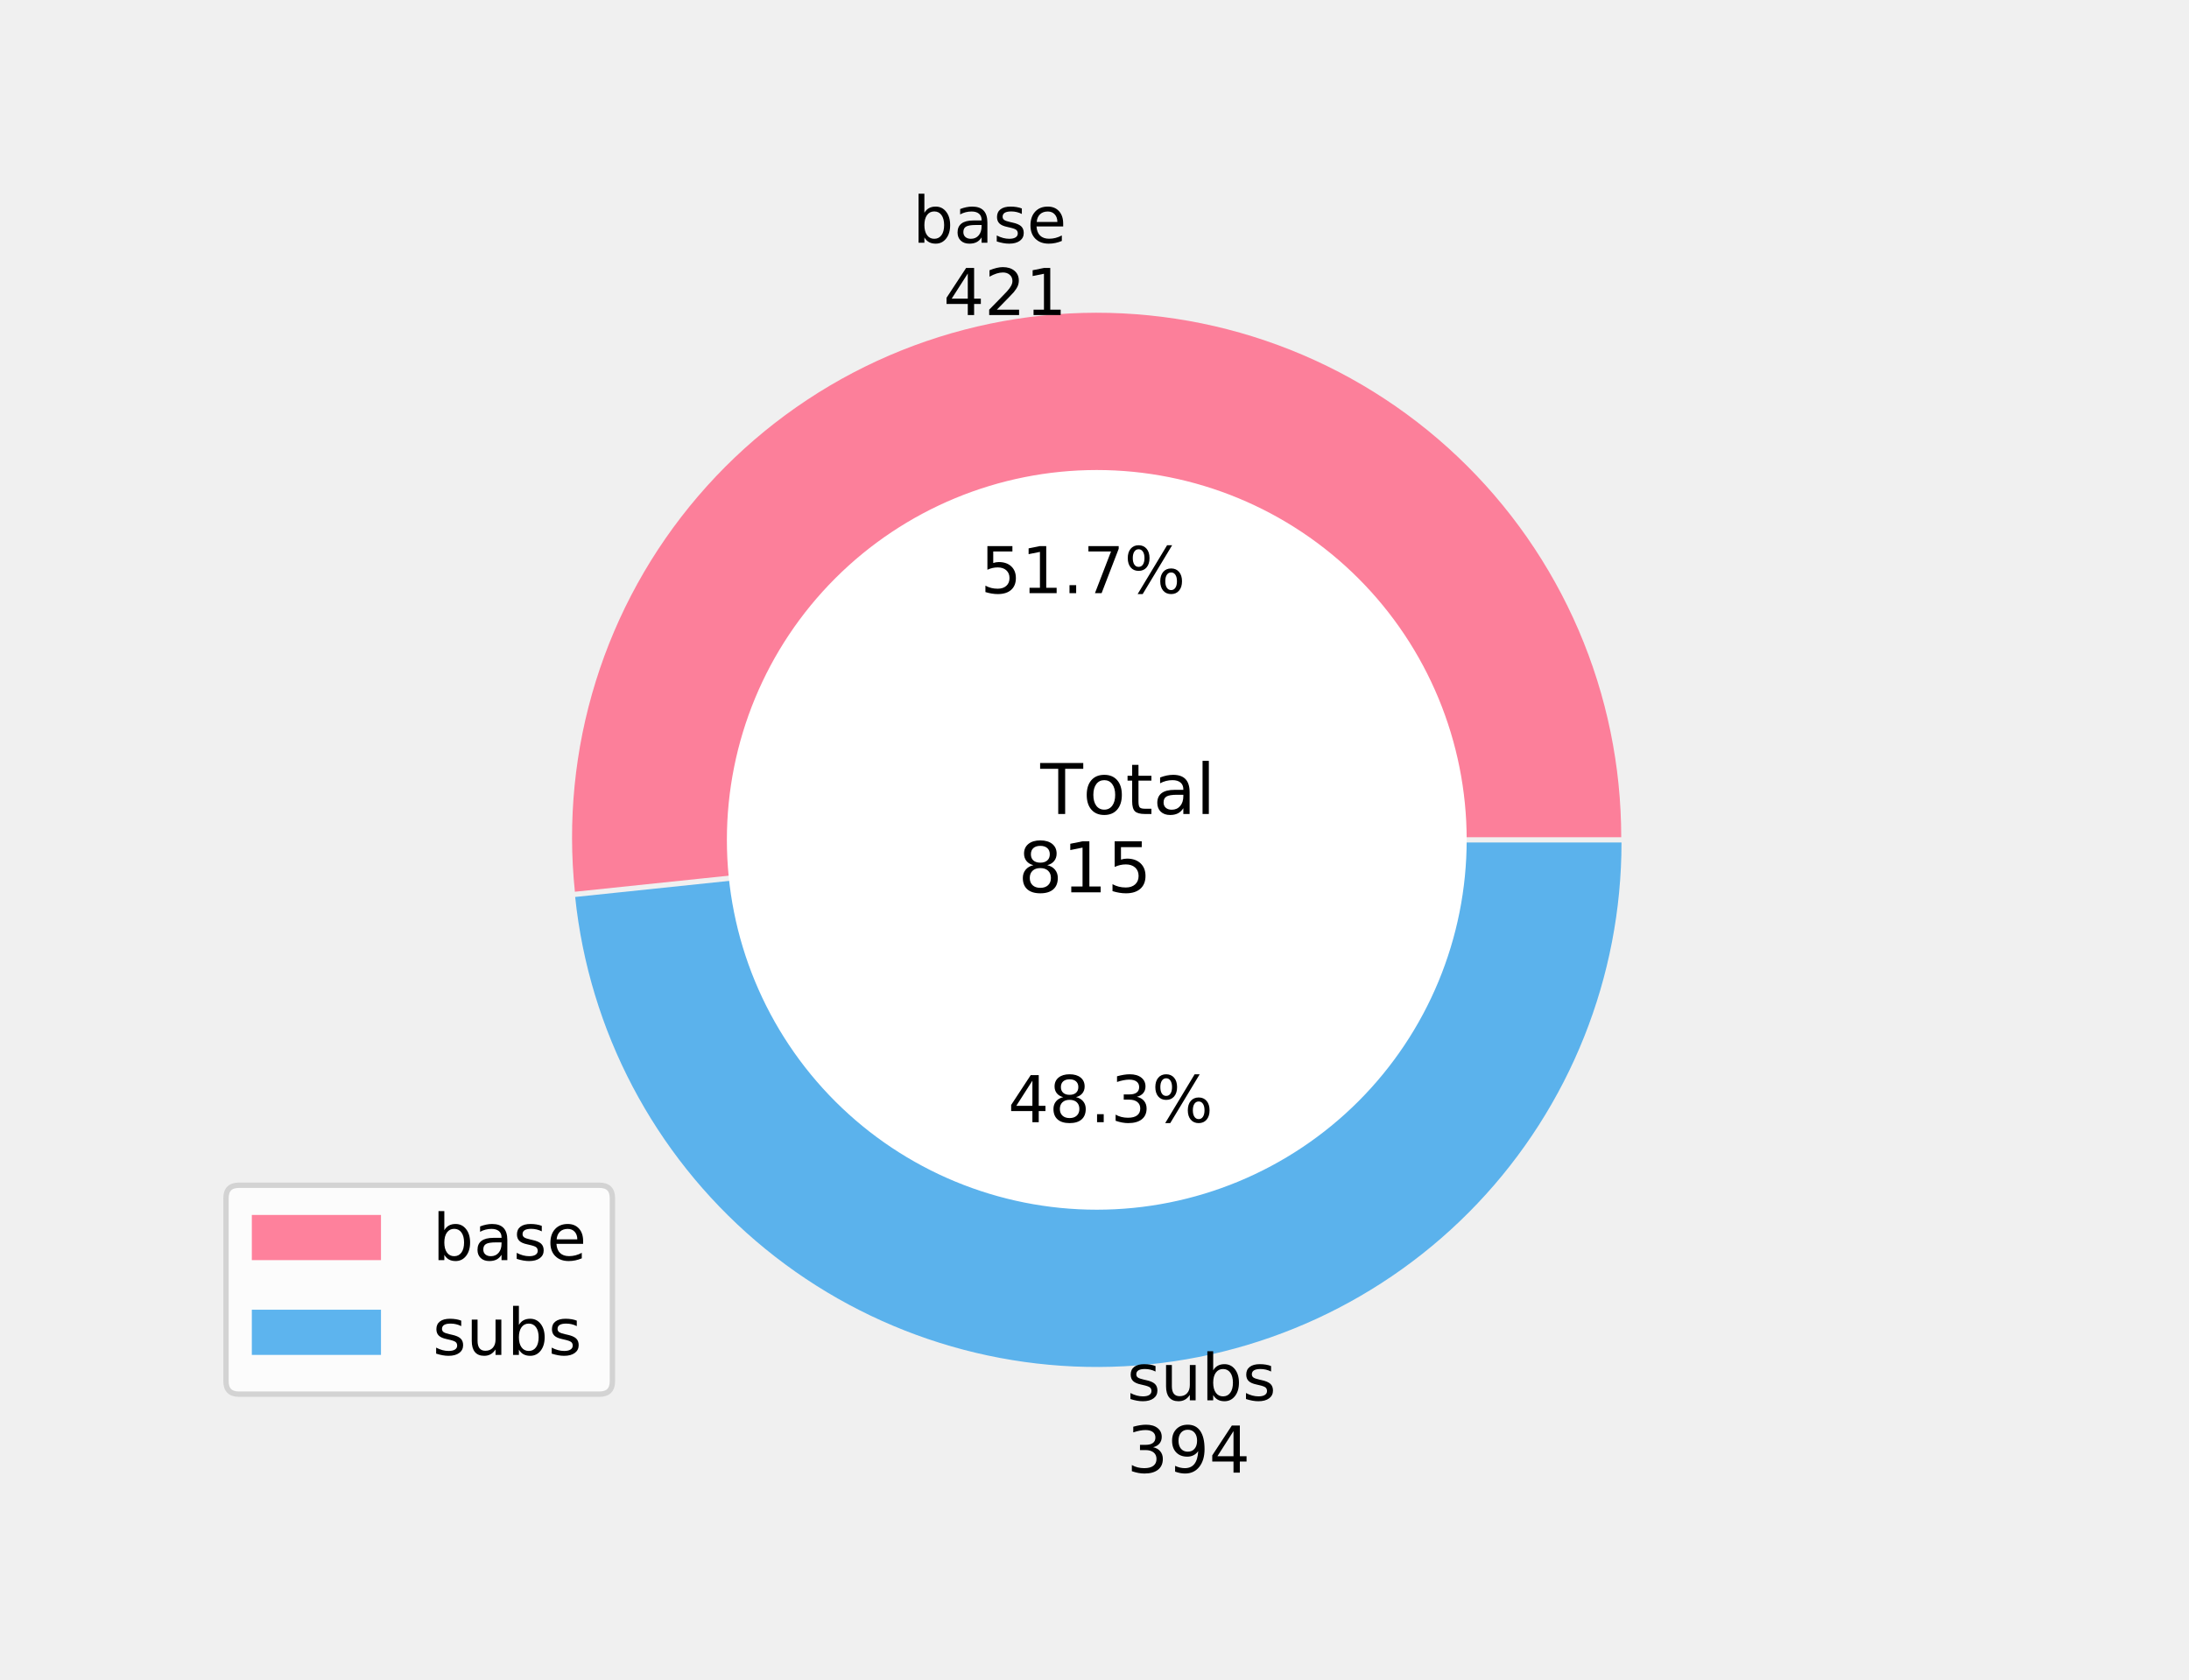
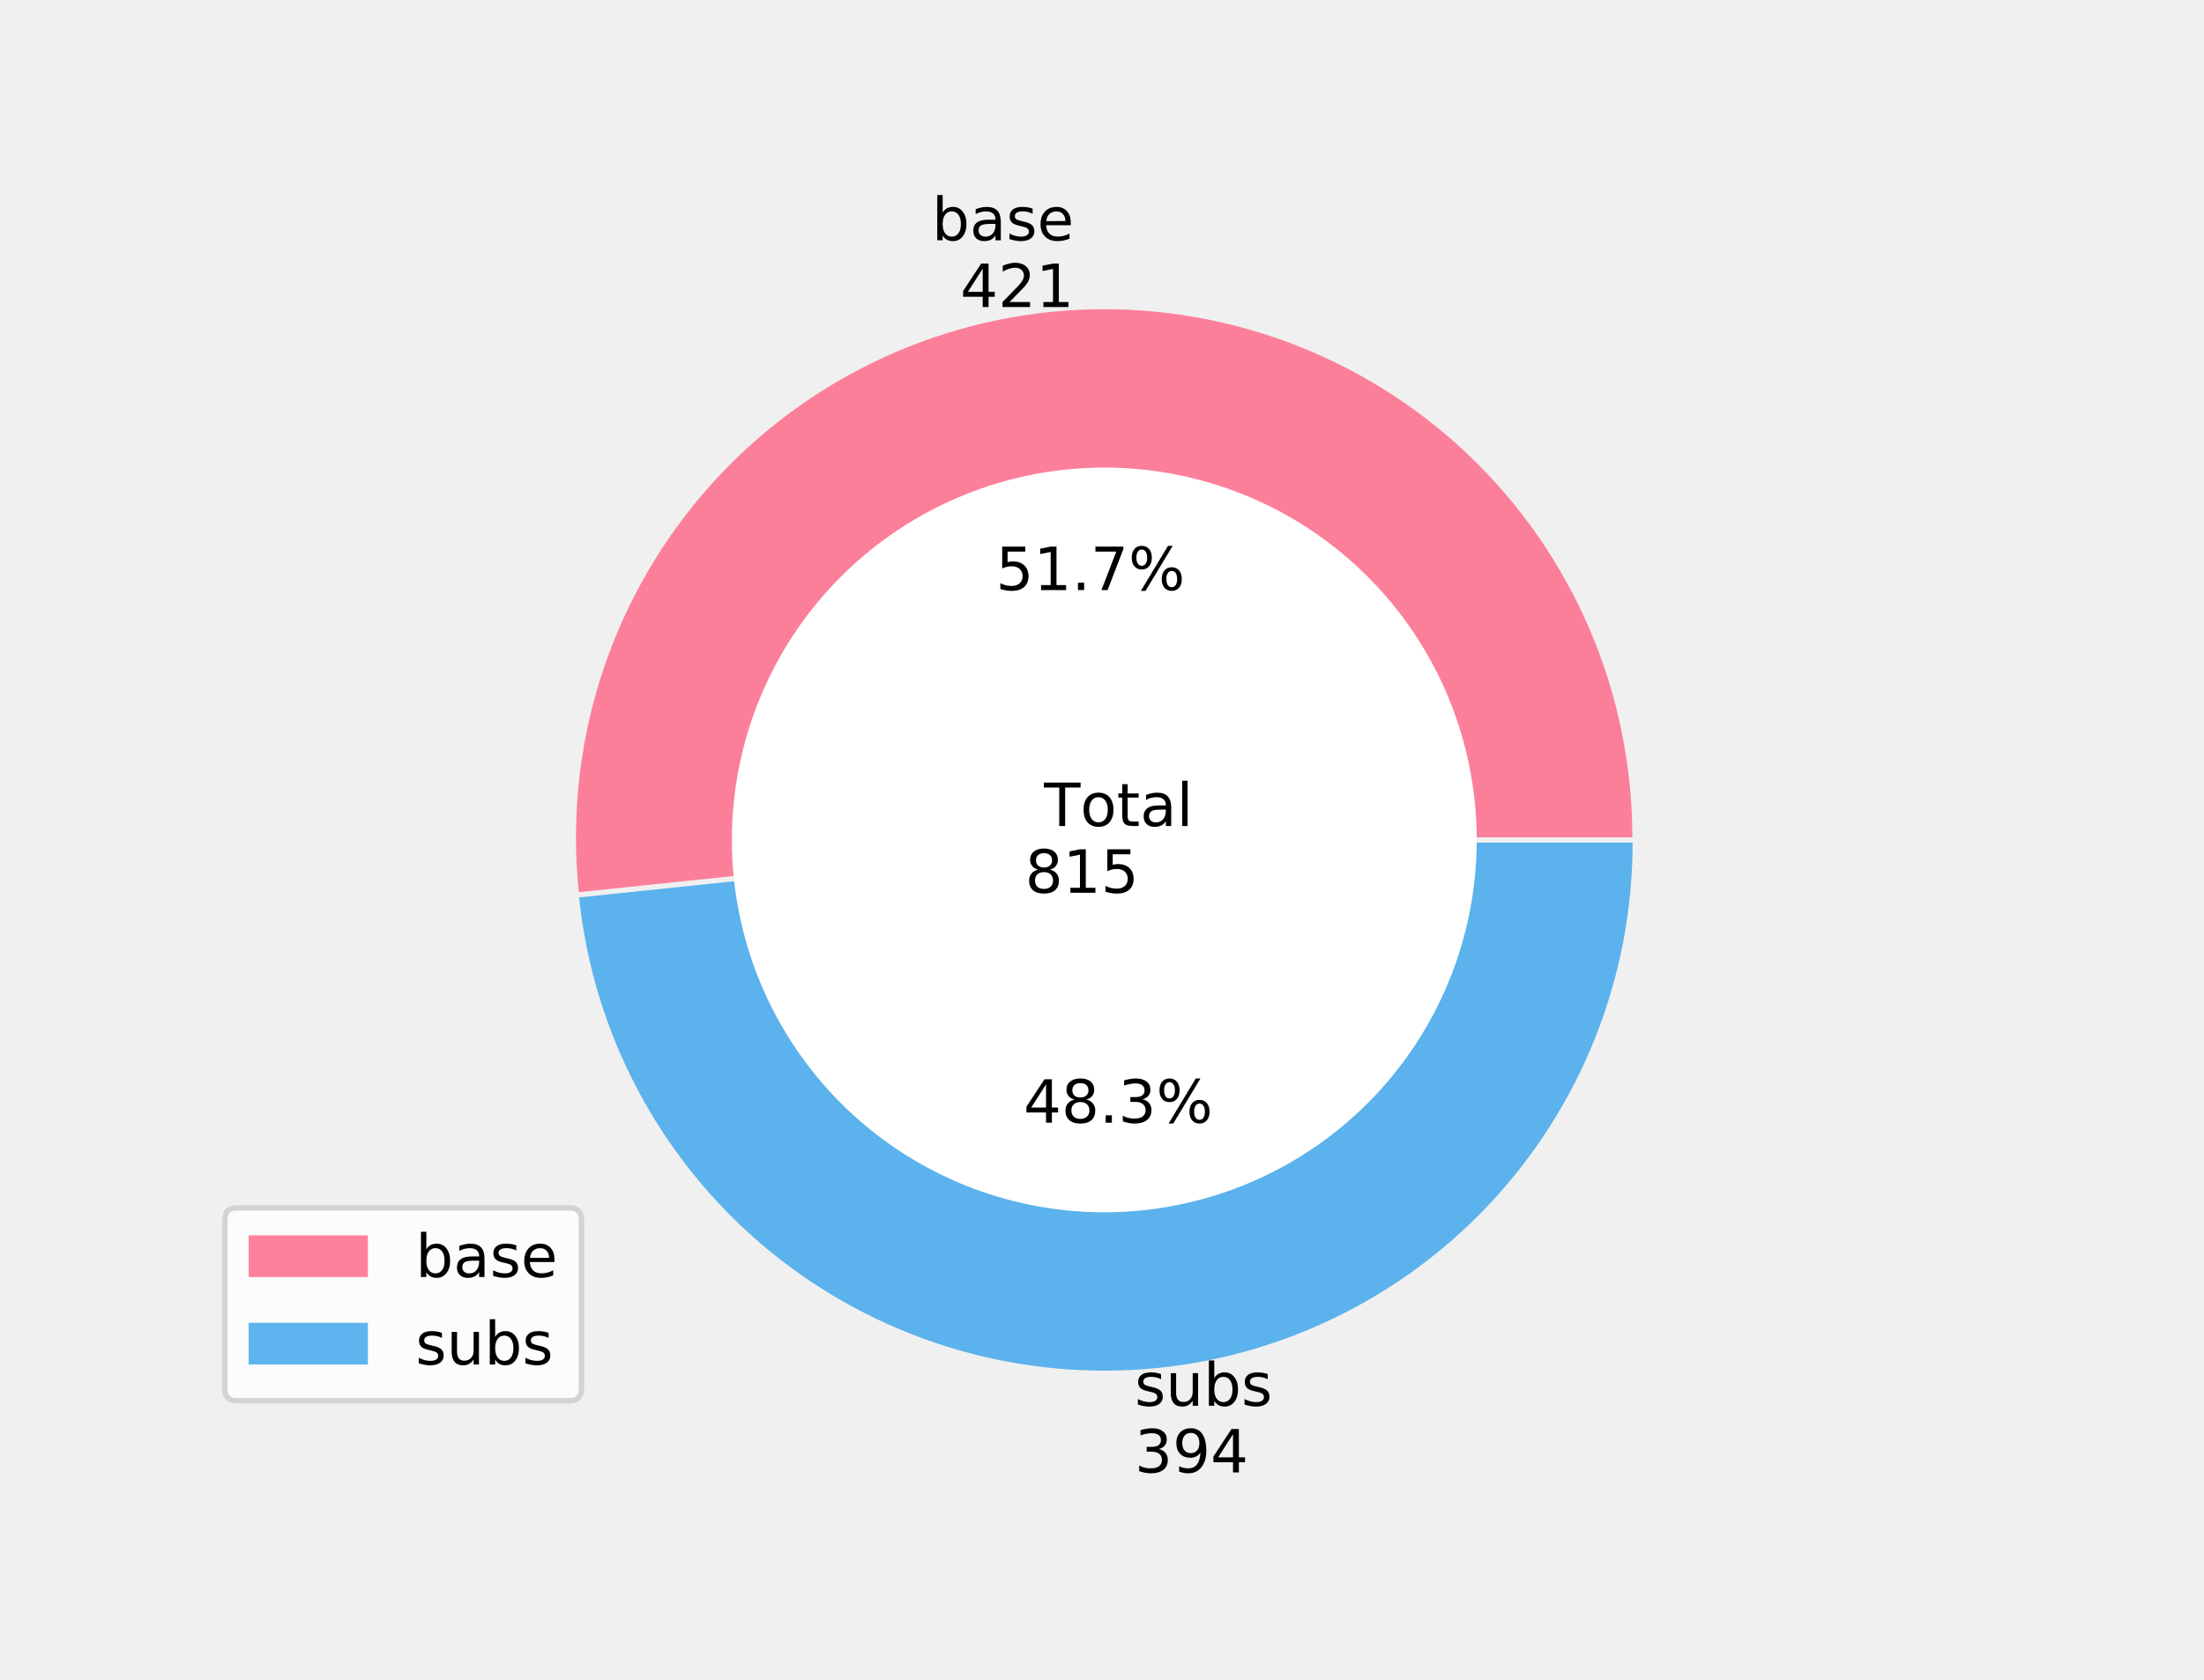
- <svg xmlns="http://www.w3.org/2000/svg" xmlns:xlink="http://www.w3.org/1999/xlink" height="312.208pt" version="1.1" viewBox="0 0 406.8 312.208" width="406.8pt">
+ <svg xmlns="http://www.w3.org/2000/svg" xmlns:xlink="http://www.w3.org/1999/xlink" height="310.121pt" version="1.1" viewBox="0 0 406.8 310.121" width="406.8pt">
  <defs>
    <style type="text/css">
*{stroke-linecap:butt;stroke-linejoin:round;}
  </style>
  </defs>
  <g id="figure_1">
    <g id="patch_1">
-       <path d="M 0 312.208  L 406.8 312.208  L 406.8 0  L 0 0  z " style="fill:none;" />
+       <path d="M 0 310.121  L 406.8 310.121  L 406.8 0  L 0 0  z " style="fill:none;" />
    </g>
    <g id="axes_1">
      <g id="patch_2">
-         <path d="M 301.286 155.617  C 301.286 142.388 298.593 129.297 293.372 117.142  C 288.151 104.987 280.51 94.02 270.916 84.913  C 261.321 75.805 249.973 68.745 237.562 64.163  C 225.152 59.581 211.938 57.573 198.727 58.261  C 185.516 58.949 172.582 62.319 160.715 68.166  C 148.848 74.012 138.294 82.213 129.698 92.268  C 121.102 102.323 114.641 114.024 110.711 126.656  C 106.781 139.287 105.463 152.588 106.837 165.745  L 203.798 155.617  L 301.286 155.617  z " style="fill:#ff6384;fill-opacity:0.8;" />
+         <path d="M 301.286 154.574  C 301.286 141.345 298.593 128.253 293.372 116.098  C 288.151 103.943 280.51 92.977 270.916 83.869  C 261.321 74.761 249.973 67.701 237.562 63.119  C 225.152 58.537 211.938 56.529 198.727 57.217  C 185.516 57.905 172.582 61.276 160.715 67.122  C 148.848 72.968 138.294 81.169 129.698 91.224  C 121.102 101.28 114.641 112.98 110.711 125.612  C 106.781 138.244 105.463 151.544 106.837 164.702  L 203.798 154.574  L 301.286 154.574  z " style="fill:#ff6384;fill-opacity:0.8;" />
      </g>
      <g id="patch_3">
-         <path d="M 106.888 166.719  C 109.482 191.553 121.521 214.466 140.5 230.691  C 159.479 246.916 183.984 255.246 208.92 253.947  C 233.855 252.648 257.363 241.818 274.553 223.709  C 291.744 205.599 301.337 181.56 301.337 156.591  L 203.849 156.591  L 106.888 166.719  z " style="fill:#36a2eb;fill-opacity:0.8;" />
+         <path d="M 106.888 165.675  C 109.482 190.509 121.521 213.422 140.5 229.647  C 159.479 245.872 183.984 254.202 208.92 252.903  C 233.855 251.604 257.363 240.774 274.553 222.665  C 291.744 204.556 301.337 180.516 301.337 155.547  L 203.849 155.547  L 106.888 165.675  z " style="fill:#36a2eb;fill-opacity:0.8;" />
      </g>
      <g id="patch_4">
-         <path clip-path="url(#pff87fb59f9)" d="M 203.823 224.346  C 221.921 224.346 239.28 217.155 252.078 204.358  C 264.875 191.561 272.065 174.202 272.065 156.104  C 272.065 138.006 264.875 120.647 252.078 107.85  C 239.28 95.053 221.921 87.862 203.823 87.862  C 185.726 87.862 168.366 95.053 155.569 107.85  C 142.772 120.647 135.582 138.006 135.582 156.104  C 135.582 174.202 142.772 191.561 155.569 204.358  C 168.366 217.155 185.726 224.346 203.823 224.346  z " style="fill:#ffffff;stroke:#ffffff;stroke-linejoin:miter;" />
+         <path clip-path="url(#p9e0f2bcb2c)" d="M 203.823 223.302  C 221.921 223.302 239.28 216.112 252.078 203.314  C 264.875 190.517 272.065 173.158 272.065 155.06  C 272.065 136.962 264.875 119.603 252.078 106.806  C 239.28 94.009 221.921 86.819 203.823 86.819  C 185.726 86.819 168.366 94.009 155.569 106.806  C 142.772 119.603 135.582 136.962 135.582 155.06  C 135.582 173.158 142.772 190.517 155.569 203.314  C 168.366 216.112 185.726 223.302 203.823 223.302  z " style="fill:#ffffff;stroke:#ffffff;stroke-linejoin:miter;" />
      </g>
      <g id="matplotlib.axis_1" />
      <g id="matplotlib.axis_2" />
      <g id="text_1">
        <defs>
          <path d="M 48.688 27.297  Q 48.688 37.203 44.609 42.844  Q 40.531 48.484 33.406 48.484  Q 26.266 48.484 22.188 42.844  Q 18.109 37.203 18.109 27.297  Q 18.109 17.391 22.188 11.75  Q 26.266 6.109 33.406 6.109  Q 40.531 6.109 44.609 11.75  Q 48.688 17.391 48.688 27.297  z M 18.109 46.391  Q 20.953 51.266 25.266 53.625  Q 29.594 56 35.594 56  Q 45.562 56 51.781 48.094  Q 58.016 40.188 58.016 27.297  Q 58.016 14.406 51.781 6.484  Q 45.562 -1.422 35.594 -1.422  Q 29.594 -1.422 25.266 0.953  Q 20.953 3.328 18.109 8.203  L 18.109 0  L 9.078 0  L 9.078 75.984  L 18.109 75.984  z " id="DejaVuSans-98" />
          <path d="M 34.281 27.484  Q 23.391 27.484 19.188 25  Q 14.984 22.516 14.984 16.5  Q 14.984 11.719 18.141 8.906  Q 21.297 6.109 26.703 6.109  Q 34.188 6.109 38.703 11.406  Q 43.219 16.703 43.219 25.484  L 43.219 27.484  z M 52.203 31.203  L 52.203 0  L 43.219 0  L 43.219 8.297  Q 40.141 3.328 35.547 0.953  Q 30.953 -1.422 24.312 -1.422  Q 15.922 -1.422 10.953 3.297  Q 6 8.016 6 15.922  Q 6 25.141 12.172 29.828  Q 18.359 34.516 30.609 34.516  L 43.219 34.516  L 43.219 35.406  Q 43.219 41.609 39.141 45  Q 35.062 48.391 27.688 48.391  Q 23 48.391 18.547 47.266  Q 14.109 46.141 10.016 43.891  L 10.016 52.203  Q 14.938 54.109 19.578 55.047  Q 24.219 56 28.609 56  Q 40.484 56 46.344 49.844  Q 52.203 43.703 52.203 31.203  z " id="DejaVuSans-97" />
          <path d="M 44.281 53.078  L 44.281 44.578  Q 40.484 46.531 36.375 47.5  Q 32.281 48.484 27.875 48.484  Q 21.188 48.484 17.844 46.438  Q 14.5 44.391 14.5 40.281  Q 14.5 37.156 16.891 35.375  Q 19.281 33.594 26.516 31.984  L 29.594 31.297  Q 39.156 29.25 43.188 25.516  Q 47.219 21.781 47.219 15.094  Q 47.219 7.469 41.188 3.016  Q 35.156 -1.422 24.609 -1.422  Q 20.219 -1.422 15.453 -0.562  Q 10.688 0.297 5.422 2  L 5.422 11.281  Q 10.406 8.688 15.234 7.391  Q 20.062 6.109 24.812 6.109  Q 31.156 6.109 34.562 8.281  Q 37.984 10.453 37.984 14.406  Q 37.984 18.062 35.516 20.016  Q 33.062 21.969 24.703 23.781  L 21.578 24.516  Q 13.234 26.266 9.516 29.906  Q 5.812 33.547 5.812 39.891  Q 5.812 47.609 11.281 51.797  Q 16.75 56 26.812 56  Q 31.781 56 36.172 55.266  Q 40.578 54.547 44.281 53.078  z " id="DejaVuSans-115" />
          <path d="M 56.203 29.594  L 56.203 25.203  L 14.891 25.203  Q 15.484 15.922 20.484 11.062  Q 25.484 6.203 34.422 6.203  Q 39.594 6.203 44.453 7.469  Q 49.312 8.734 54.109 11.281  L 54.109 2.781  Q 49.266 0.734 44.188 -0.344  Q 39.109 -1.422 33.891 -1.422  Q 20.797 -1.422 13.156 6.188  Q 5.516 13.812 5.516 26.812  Q 5.516 40.234 12.766 48.109  Q 20.016 56 32.328 56  Q 43.359 56 49.781 48.891  Q 56.203 41.797 56.203 29.594  z M 47.219 32.234  Q 47.125 39.594 43.094 43.984  Q 39.062 48.391 32.422 48.391  Q 24.906 48.391 20.391 44.141  Q 15.875 39.891 15.188 32.172  z " id="DejaVuSans-101" />
        </defs>
-         <g transform="translate(169.6132 45.11812)scale(0.12 -0.12)">
+         <g transform="translate(171.9971 44.35828)scale(0.11 -0.11)">
          <use xlink:href="#DejaVuSans-98" />
          <use x="63.477" xlink:href="#DejaVuSans-97" />
          <use x="124.756" xlink:href="#DejaVuSans-115" />
          <use x="176.855" xlink:href="#DejaVuSans-101" />
        </g>
        <defs>
          <path d="M 37.797 64.312  L 12.891 25.391  L 37.797 25.391  z M 35.203 72.906  L 47.609 72.906  L 47.609 25.391  L 58.016 25.391  L 58.016 17.188  L 47.609 17.188  L 47.609 0  L 37.797 0  L 37.797 17.188  L 4.891 17.188  L 4.891 26.703  z " id="DejaVuSans-52" />
          <path d="M 19.188 8.297  L 53.609 8.297  L 53.609 0  L 7.328 0  L 7.328 8.297  Q 12.938 14.109 22.625 23.891  Q 32.328 33.688 34.812 36.531  Q 39.547 41.844 41.422 45.531  Q 43.312 49.219 43.312 52.781  Q 43.312 58.594 39.234 62.25  Q 35.156 65.922 28.609 65.922  Q 23.969 65.922 18.812 64.312  Q 13.672 62.703 7.812 59.422  L 7.812 69.391  Q 13.766 71.781 18.938 73  Q 24.125 74.219 28.422 74.219  Q 39.75 74.219 46.484 68.547  Q 53.219 62.891 53.219 53.422  Q 53.219 48.922 51.531 44.891  Q 49.859 40.875 45.406 35.406  Q 44.188 33.984 37.641 27.219  Q 31.109 20.453 19.188 8.297  z " id="DejaVuSans-50" />
          <path d="M 12.406 8.297  L 28.516 8.297  L 28.516 63.922  L 10.984 60.406  L 10.984 69.391  L 28.422 72.906  L 38.281 72.906  L 38.281 8.297  L 54.391 8.297  L 54.391 0  L 12.406 0  z " id="DejaVuSans-49" />
        </defs>
-         <g transform="translate(175.3151 58.5555)scale(0.12 -0.12)">
+         <g transform="translate(177.2239 56.67587)scale(0.11 -0.11)">
          <use xlink:href="#DejaVuSans-52" />
          <use x="63.623" xlink:href="#DejaVuSans-50" />
          <use x="127.246" xlink:href="#DejaVuSans-49" />
        </g>
      </g>
      <g id="text_2">
        <defs>
          <path d="M 10.797 72.906  L 49.516 72.906  L 49.516 64.594  L 19.828 64.594  L 19.828 46.734  Q 21.969 47.469 24.109 47.828  Q 26.266 48.188 28.422 48.188  Q 40.625 48.188 47.75 41.5  Q 54.891 34.812 54.891 23.391  Q 54.891 11.625 47.562 5.094  Q 40.234 -1.422 26.906 -1.422  Q 22.312 -1.422 17.547 -0.641  Q 12.797 0.141 7.719 1.703  L 7.719 11.625  Q 12.109 9.234 16.797 8.062  Q 21.484 6.891 26.703 6.891  Q 35.156 6.891 40.078 11.328  Q 45.016 15.766 45.016 23.391  Q 45.016 31 40.078 35.438  Q 35.156 39.891 26.703 39.891  Q 22.75 39.891 18.812 39.016  Q 14.891 38.141 10.797 36.281  z " id="DejaVuSans-53" />
          <path d="M 10.688 12.406  L 21 12.406  L 21 0  L 10.688 0  z " id="DejaVuSans-46" />
          <path d="M 8.203 72.906  L 55.078 72.906  L 55.078 68.703  L 28.609 0  L 18.312 0  L 43.219 64.594  L 8.203 64.594  z " id="DejaVuSans-55" />
          <path d="M 72.703 32.078  Q 68.453 32.078 66.031 28.469  Q 63.625 24.859 63.625 18.406  Q 63.625 12.062 66.031 8.422  Q 68.453 4.781 72.703 4.781  Q 76.859 4.781 79.266 8.422  Q 81.688 12.062 81.688 18.406  Q 81.688 24.812 79.266 28.438  Q 76.859 32.078 72.703 32.078  z M 72.703 38.281  Q 80.422 38.281 84.953 32.906  Q 89.5 27.547 89.5 18.406  Q 89.5 9.281 84.938 3.922  Q 80.375 -1.422 72.703 -1.422  Q 64.891 -1.422 60.344 3.922  Q 55.812 9.281 55.812 18.406  Q 55.812 27.594 60.375 32.938  Q 64.938 38.281 72.703 38.281  z M 22.312 68.016  Q 18.109 68.016 15.688 64.375  Q 13.281 60.75 13.281 54.391  Q 13.281 47.953 15.672 44.328  Q 18.062 40.719 22.312 40.719  Q 26.562 40.719 28.969 44.328  Q 31.391 47.953 31.391 54.391  Q 31.391 60.688 28.953 64.344  Q 26.516 68.016 22.312 68.016  z M 66.406 74.219  L 74.219 74.219  L 28.609 -1.422  L 20.797 -1.422  z M 22.312 74.219  Q 30.031 74.219 34.609 68.875  Q 39.203 63.531 39.203 54.391  Q 39.203 45.172 34.641 39.844  Q 30.078 34.516 22.312 34.516  Q 14.547 34.516 10.031 39.859  Q 5.516 45.219 5.516 54.391  Q 5.516 63.484 10.047 68.844  Q 14.594 74.219 22.312 74.219  z " id="DejaVuSans-37" />
        </defs>
-         <g transform="translate(182.2023 110.2505)scale(0.12 -0.12)">
+         <g transform="translate(183.7907 108.9308)scale(0.11 -0.11)">
          <use xlink:href="#DejaVuSans-53" />
          <use x="63.623" xlink:href="#DejaVuSans-49" />
          <use x="127.246" xlink:href="#DejaVuSans-46" />
          <use x="159.033" xlink:href="#DejaVuSans-55" />
          <use x="222.656" xlink:href="#DejaVuSans-37" />
        </g>
      </g>
      <g id="text_3">
        <defs>
          <path d="M 8.5 21.578  L 8.5 54.688  L 17.484 54.688  L 17.484 21.922  Q 17.484 14.156 20.5 10.266  Q 23.531 6.391 29.594 6.391  Q 36.859 6.391 41.078 11.031  Q 45.312 15.672 45.312 23.688  L 45.312 54.688  L 54.297 54.688  L 54.297 0  L 45.312 0  L 45.312 8.406  Q 42.047 3.422 37.719 1  Q 33.406 -1.422 27.688 -1.422  Q 18.266 -1.422 13.375 4.438  Q 8.5 10.297 8.5 21.578  z M 31.109 56  z " id="DejaVuSans-117" />
        </defs>
-         <g transform="translate(209.4267 260.2752)scale(0.12 -0.12)">
+         <g transform="translate(209.4267 259.5153)scale(0.11 -0.11)">
          <use xlink:href="#DejaVuSans-115" />
          <use x="52.1" xlink:href="#DejaVuSans-117" />
          <use x="115.479" xlink:href="#DejaVuSans-98" />
          <use x="178.955" xlink:href="#DejaVuSans-115" />
        </g>
        <defs>
          <path d="M 40.578 39.312  Q 47.656 37.797 51.625 33  Q 55.609 28.219 55.609 21.188  Q 55.609 10.406 48.188 4.484  Q 40.766 -1.422 27.094 -1.422  Q 22.516 -1.422 17.656 -0.516  Q 12.797 0.391 7.625 2.203  L 7.625 11.719  Q 11.719 9.328 16.594 8.109  Q 21.484 6.891 26.812 6.891  Q 36.078 6.891 40.938 10.547  Q 45.797 14.203 45.797 21.188  Q 45.797 27.641 41.281 31.266  Q 36.766 34.906 28.719 34.906  L 20.219 34.906  L 20.219 43.016  L 29.109 43.016  Q 36.375 43.016 40.234 45.922  Q 44.094 48.828 44.094 54.297  Q 44.094 59.906 40.109 62.906  Q 36.141 65.922 28.719 65.922  Q 24.656 65.922 20.016 65.031  Q 15.375 64.156 9.812 62.312  L 9.812 71.094  Q 15.438 72.656 20.344 73.438  Q 25.25 74.219 29.594 74.219  Q 40.828 74.219 47.359 69.109  Q 53.906 64.016 53.906 55.328  Q 53.906 49.266 50.438 45.094  Q 46.969 40.922 40.578 39.312  z " id="DejaVuSans-51" />
          <path d="M 10.984 1.516  L 10.984 10.5  Q 14.703 8.734 18.5 7.812  Q 22.312 6.891 25.984 6.891  Q 35.75 6.891 40.891 13.453  Q 46.047 20.016 46.781 33.406  Q 43.953 29.203 39.594 26.953  Q 35.25 24.703 29.984 24.703  Q 19.047 24.703 12.672 31.312  Q 6.297 37.938 6.297 49.422  Q 6.297 60.641 12.938 67.422  Q 19.578 74.219 30.609 74.219  Q 43.266 74.219 49.922 64.516  Q 56.594 54.828 56.594 36.375  Q 56.594 19.141 48.406 8.859  Q 40.234 -1.422 26.422 -1.422  Q 22.703 -1.422 18.891 -0.688  Q 15.094 0.047 10.984 1.516  z M 30.609 32.422  Q 37.25 32.422 41.125 36.953  Q 45.016 41.5 45.016 49.422  Q 45.016 57.281 41.125 61.844  Q 37.25 66.406 30.609 66.406  Q 23.969 66.406 20.094 61.844  Q 16.219 57.281 16.219 49.422  Q 16.219 41.5 20.094 36.953  Q 23.969 32.422 30.609 32.422  z " id="DejaVuSans-57" />
        </defs>
-         <g transform="translate(209.4267 273.7126)scale(0.12 -0.12)">
+         <g transform="translate(209.4267 271.8329)scale(0.11 -0.11)">
          <use xlink:href="#DejaVuSans-51" />
          <use x="63.623" xlink:href="#DejaVuSans-57" />
          <use x="127.246" xlink:href="#DejaVuSans-52" />
        </g>
      </g>
      <g id="text_4">
        <defs>
          <path d="M 31.781 34.625  Q 24.75 34.625 20.719 30.859  Q 16.703 27.094 16.703 20.516  Q 16.703 13.922 20.719 10.156  Q 24.75 6.391 31.781 6.391  Q 38.812 6.391 42.859 10.172  Q 46.922 13.969 46.922 20.516  Q 46.922 27.094 42.891 30.859  Q 38.875 34.625 31.781 34.625  z M 21.922 38.812  Q 15.578 40.375 12.031 44.719  Q 8.5 49.078 8.5 55.328  Q 8.5 64.062 14.719 69.141  Q 20.953 74.219 31.781 74.219  Q 42.672 74.219 48.875 69.141  Q 55.078 64.062 55.078 55.328  Q 55.078 49.078 51.531 44.719  Q 48 40.375 41.703 38.812  Q 48.828 37.156 52.797 32.312  Q 56.781 27.484 56.781 20.516  Q 56.781 9.906 50.312 4.234  Q 43.844 -1.422 31.781 -1.422  Q 19.734 -1.422 13.25 4.234  Q 6.781 9.906 6.781 20.516  Q 6.781 27.484 10.781 32.312  Q 14.797 37.156 21.922 38.812  z M 18.312 54.391  Q 18.312 48.734 21.844 45.562  Q 25.391 42.391 31.781 42.391  Q 38.141 42.391 41.719 45.562  Q 45.312 48.734 45.312 54.391  Q 45.312 60.062 41.719 63.234  Q 38.141 66.406 31.781 66.406  Q 25.391 66.406 21.844 63.234  Q 18.312 60.062 18.312 54.391  z " id="DejaVuSans-56" />
        </defs>
-         <g transform="translate(187.3239 208.5802)scale(0.12 -0.12)">
+         <g transform="translate(188.9122 207.2605)scale(0.11 -0.11)">
          <use xlink:href="#DejaVuSans-52" />
          <use x="63.623" xlink:href="#DejaVuSans-56" />
          <use x="127.246" xlink:href="#DejaVuSans-46" />
          <use x="159.033" xlink:href="#DejaVuSans-51" />
          <use x="222.656" xlink:href="#DejaVuSans-37" />
        </g>
      </g>
      <g id="text_5">
        <defs>
          <path id="DejaVuSans-32" />
          <path d="M -0.297 72.906  L 61.375 72.906  L 61.375 64.594  L 35.5 64.594  L 35.5 0  L 25.594 0  L 25.594 64.594  L -0.297 64.594  z " id="DejaVuSans-84" />
          <path d="M 30.609 48.391  Q 23.391 48.391 19.188 42.75  Q 14.984 37.109 14.984 27.297  Q 14.984 17.484 19.156 11.844  Q 23.344 6.203 30.609 6.203  Q 37.797 6.203 41.984 11.859  Q 46.188 17.531 46.188 27.297  Q 46.188 37.016 41.984 42.703  Q 37.797 48.391 30.609 48.391  z M 30.609 56  Q 42.328 56 49.016 48.375  Q 55.719 40.766 55.719 27.297  Q 55.719 13.875 49.016 6.219  Q 42.328 -1.422 30.609 -1.422  Q 18.844 -1.422 12.172 6.219  Q 5.516 13.875 5.516 27.297  Q 5.516 40.766 12.172 48.375  Q 18.844 56 30.609 56  z " id="DejaVuSans-111" />
          <path d="M 18.312 70.219  L 18.312 54.688  L 36.812 54.688  L 36.812 47.703  L 18.312 47.703  L 18.312 18.016  Q 18.312 11.328 20.141 9.422  Q 21.969 7.516 27.594 7.516  L 36.812 7.516  L 36.812 0  L 27.594 0  Q 17.188 0 13.234 3.875  Q 9.281 7.766 9.281 18.016  L 9.281 47.703  L 2.688 47.703  L 2.688 54.688  L 9.281 54.688  L 9.281 70.219  z " id="DejaVuSans-116" />
          <path d="M 9.422 75.984  L 18.406 75.984  L 18.406 0  L 9.422 0  z " id="DejaVuSans-108" />
        </defs>
-         <g transform="translate(189.2002 151.2958)scale(0.13 -0.13)">
+         <g transform="translate(189.2002 152.4915)scale(0.11 -0.11)">
          <use xlink:href="#DejaVuSans-32" />
          <use x="31.787" xlink:href="#DejaVuSans-84" />
          <use x="92.605" xlink:href="#DejaVuSans-111" />
          <use x="153.787" xlink:href="#DejaVuSans-116" />
          <use x="192.996" xlink:href="#DejaVuSans-97" />
          <use x="254.275" xlink:href="#DejaVuSans-108" />
          <use x="282.059" xlink:href="#DejaVuSans-32" />
        </g>
-         <g transform="translate(189.2002 165.8529)scale(0.13 -0.13)">
+         <g transform="translate(189.2002 164.8091)scale(0.11 -0.11)">
          <use xlink:href="#DejaVuSans-56" />
          <use x="63.623" xlink:href="#DejaVuSans-49" />
          <use x="127.246" xlink:href="#DejaVuSans-53" />
        </g>
      </g>
      <g id="legend_1">
        <g id="patch_5">
-           <path d="M 44.4 259.129  L 111.407 259.129  Q 113.807 259.129 113.807 256.729  L 113.807 222.702  Q 113.807 220.302 111.407 220.302  L 44.4 220.302  Q 42 220.302 42 222.702  L 42 256.729  Q 42 259.129 44.4 259.129  z " style="fill:#ffffff;opacity:0.8;stroke:#cccccc;stroke-linejoin:miter;" />
+           <path d="M 43.7 258.586  L 105.123 258.586  Q 107.323 258.586 107.323 256.386  L 107.323 225.194  Q 107.323 222.994 105.123 222.994  L 43.7 222.994  Q 41.5 222.994 41.5 225.194  L 41.5 256.386  Q 41.5 258.586 43.7 258.586  z " style="fill:#ffffff;opacity:0.8;stroke:#cccccc;stroke-linejoin:miter;" />
        </g>
        <g id="patch_6">
-           <path d="M 46.8 234.22  L 70.8 234.22  L 70.8 225.82  L 46.8 225.82  z " style="fill:#ff6384;fill-opacity:0.8;" />
+           <path d="M 45.9 235.752  L 67.9 235.752  L 67.9 228.052  L 45.9 228.052  z " style="fill:#ff6384;fill-opacity:0.8;" />
        </g>
        <g id="text_6">
-           <g transform="translate(80.4 234.2201)scale(0.12 -0.12)">
+           <g transform="translate(76.7 235.752)scale(0.11 -0.11)">
            <use xlink:href="#DejaVuSans-98" />
            <use x="63.477" xlink:href="#DejaVuSans-97" />
            <use x="124.756" xlink:href="#DejaVuSans-115" />
            <use x="176.855" xlink:href="#DejaVuSans-101" />
          </g>
        </g>
        <g id="patch_7">
-           <path d="M 46.8 251.834  L 70.8 251.834  L 70.8 243.434  L 46.8 243.434  z " style="fill:#36a2eb;fill-opacity:0.8;" />
+           <path d="M 45.9 251.898  L 67.9 251.898  L 67.9 244.198  L 45.9 244.198  z " style="fill:#36a2eb;fill-opacity:0.8;" />
        </g>
        <g id="text_7">
-           <g transform="translate(80.4 251.8338)scale(0.12 -0.12)">
+           <g transform="translate(76.7 251.898)scale(0.11 -0.11)">
            <use xlink:href="#DejaVuSans-115" />
            <use x="52.1" xlink:href="#DejaVuSans-117" />
            <use x="115.479" xlink:href="#DejaVuSans-98" />
            <use x="178.955" xlink:href="#DejaVuSans-115" />
          </g>
        </g>
      </g>
    </g>
  </g>
  <defs>
-     <clipPath id="pff87fb59f9">
-       <rect height="217.44" width="334.8" x="36" y="47.689" />
+     <clipPath id="p9e0f2bcb2c">
+       <rect height="217.44" width="334.8" x="36" y="46.646" />
    </clipPath>
  </defs>
</svg>
